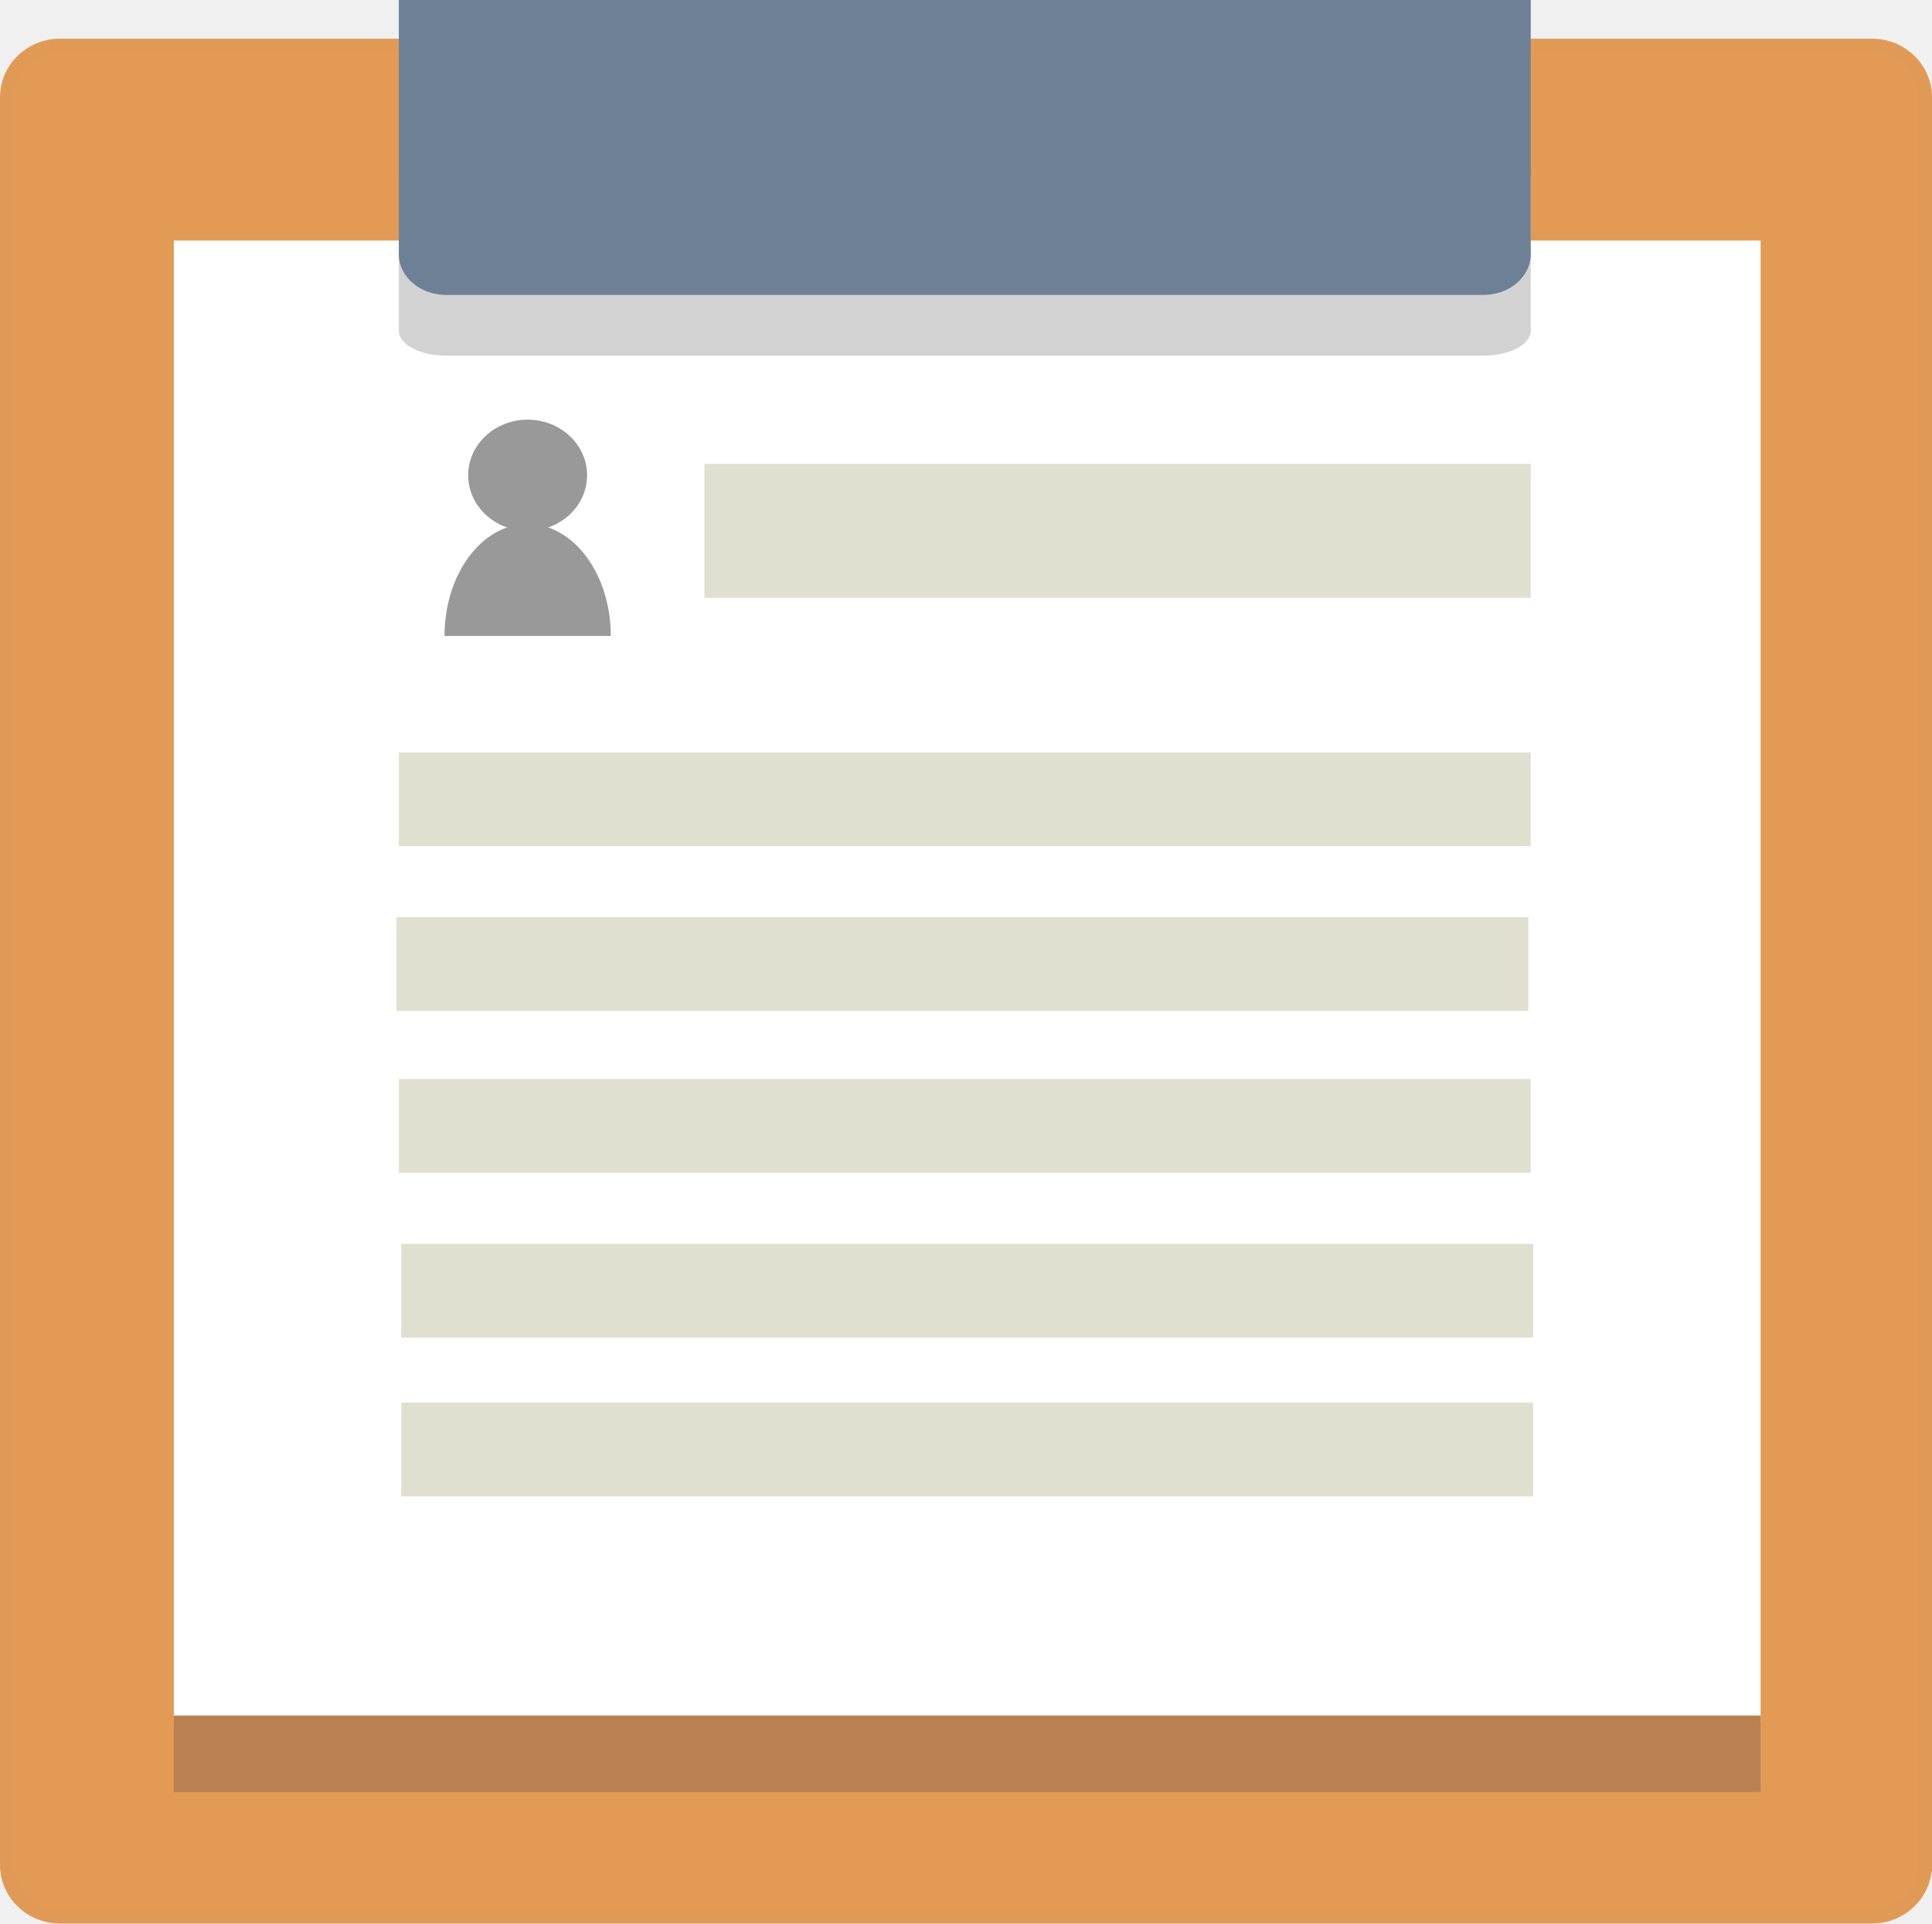
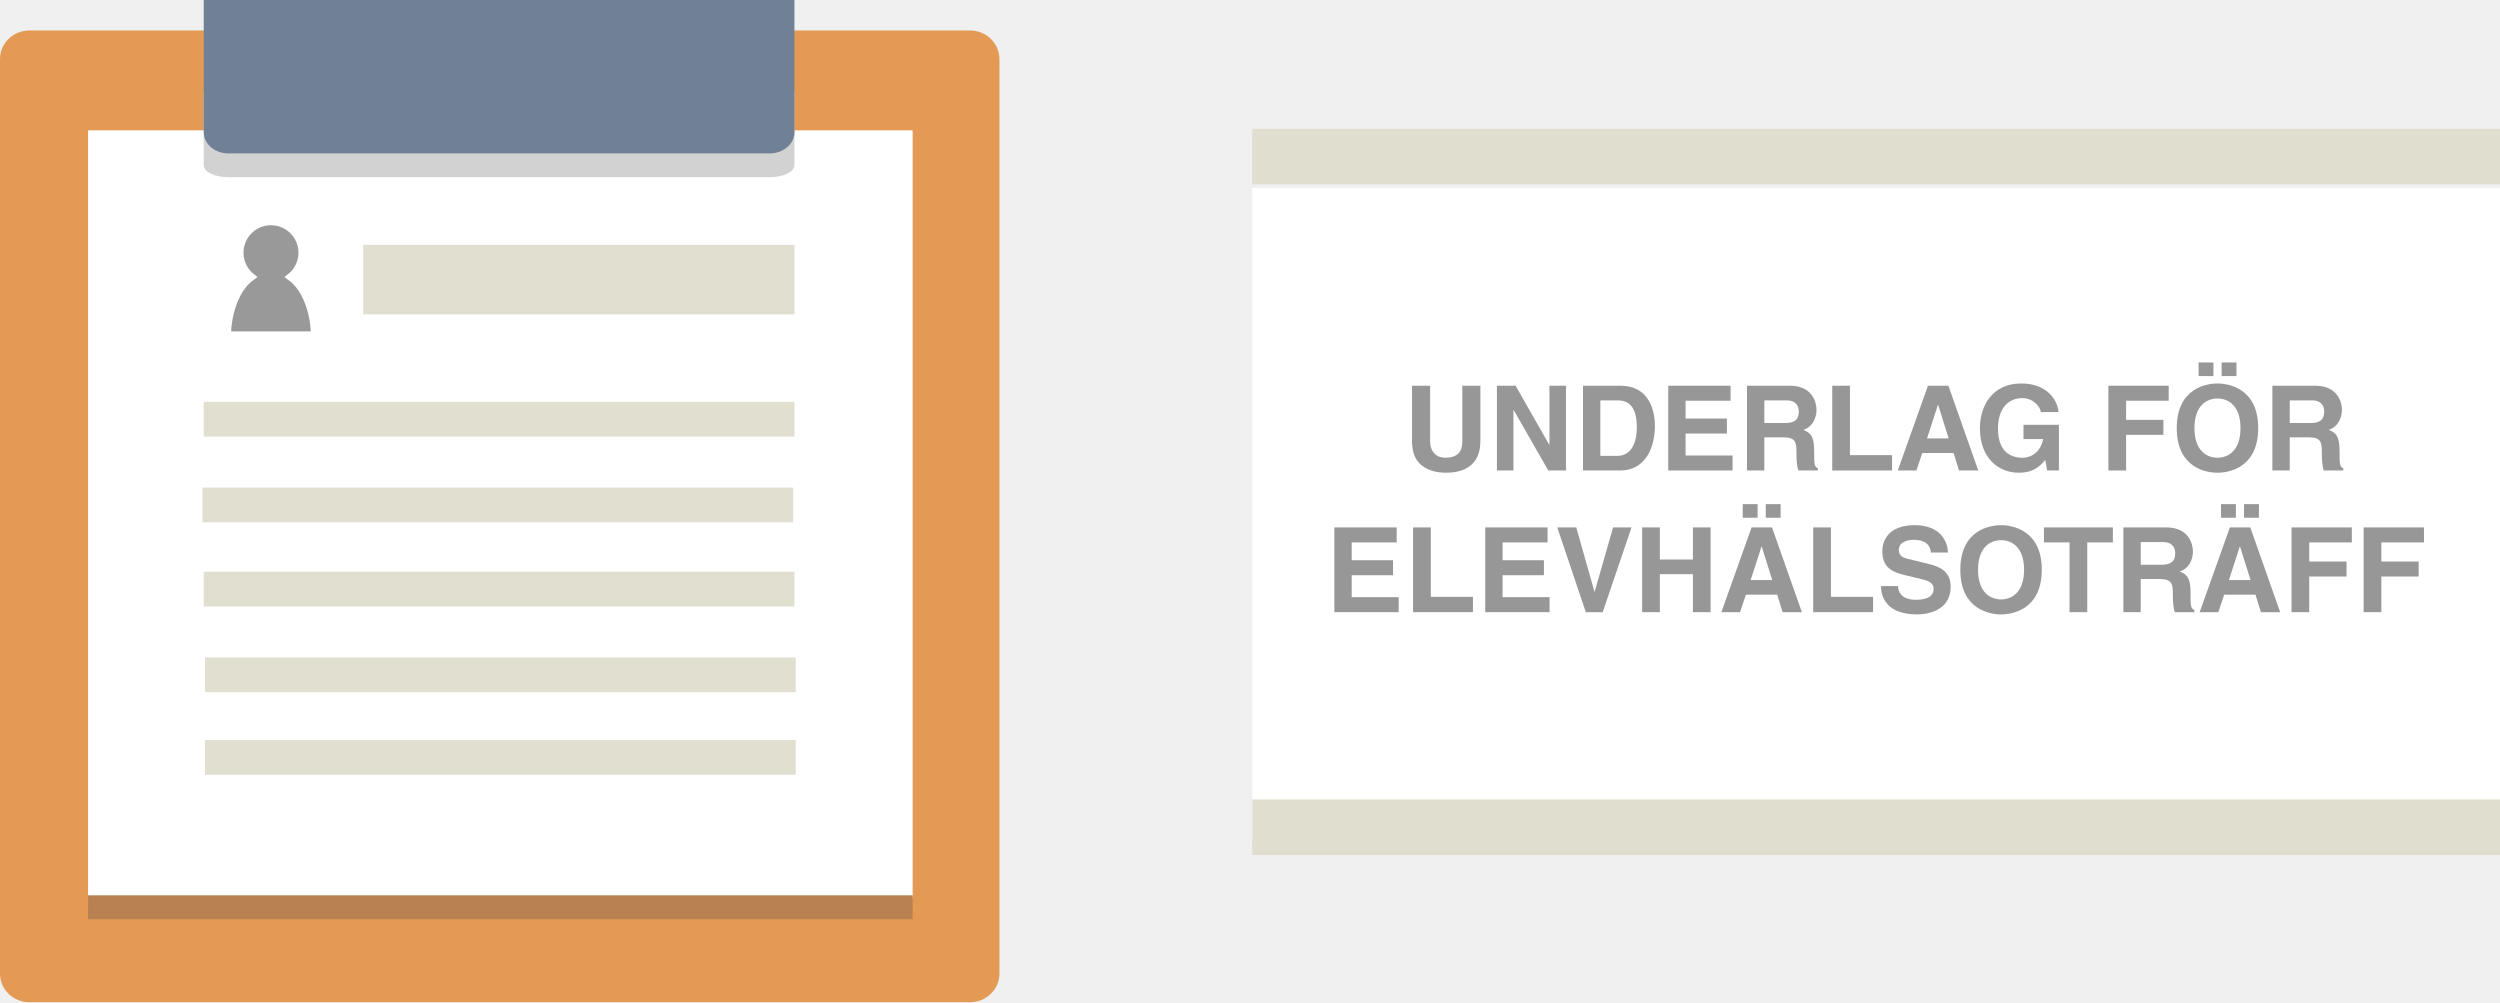
- <svg xmlns="http://www.w3.org/2000/svg" version="1.1" id="Layer_1" x="0px" y="0px" width="144.173px" height="143.561px" viewBox="0 0 144.173 143.561" enable-background="new 0 0 144.173 143.561" xml:space="preserve">
-   <path fill="#E29A54" stroke="#E19A55" stroke-miterlimit="10" d="M143.673,139.181c0,2.143-1.78,3.88-3.977,3.88H4.477  c-2.196,0-3.977-1.737-3.977-3.88V7.266c0-2.143,1.78-3.88,3.977-3.88h135.22c2.196,0,3.977,1.738,3.977,3.88V139.181z" />
-   <rect x="13.472" y="18.454" fill="#FFFFFF" stroke="#FFFFFF" stroke-miterlimit="10" width="117.411" height="109.652" />
-   <path fill="#D3D2D2" d="M114.23,13.037V24.68c0,1.029-1.577,1.863-3.521,1.863H33.282c-1.943,0-3.52-0.834-3.52-1.863V13.037H114.23  z" />
-   <path fill="#6E8096" d="M114.23,0v18.974c0,1.677-1.577,3.036-3.521,3.036H33.282c-1.943,0-3.52-1.359-3.52-3.036V0H114.23z" />
-   <line fill="#E0E0D1" stroke="#E0E0D1" stroke-width="7" stroke-miterlimit="10" x1="29.763" y1="59.651" x2="114.23" y2="59.651" />
-   <line fill="#E0E0D1" stroke="#E0E0D1" stroke-width="7" stroke-miterlimit="10" x1="29.581" y1="71.954" x2="114.049" y2="71.954" />
-   <line fill="#E0E0D1" stroke="#E0E0D1" stroke-width="7" stroke-miterlimit="10" x1="29.763" y1="84.031" x2="114.23" y2="84.031" />
-   <line fill="#E0E0D1" stroke="#E0E0D1" stroke-width="7" stroke-miterlimit="10" x1="29.943" y1="96.333" x2="114.411" y2="96.333" />
-   <line fill="#E0E0D1" stroke="#E0E0D1" stroke-width="7" stroke-miterlimit="10" x1="29.943" y1="108.184" x2="114.411" y2="108.184" />
-   <ellipse fill="#999999" cx="39.375" cy="35.471" rx="4.437" ry="4.15" />
-   <path fill="#999999" d="M33.172,47.466c0-4.616,2.778-8.358,6.204-8.358s6.205,3.742,6.205,8.358" />
-   <line fill="#E0E0D1" stroke="#E0E0D1" stroke-width="10" stroke-miterlimit="10" x1="52.569" y1="39.621" x2="114.23" y2="39.621" />
-   <rect x="13.472" y="128.541" fill="#BA8051" stroke="#BA8051" stroke-miterlimit="10" width="117.411" height="4.708" />
+ <svg xmlns="http://www.w3.org/2000/svg" version="1.1" id="Layer_1" x="0px" y="0px" width="719.929px" height="288.612px" viewBox="0 0 719.929 288.612" enable-background="new 0 0 719.929 288.612" xml:space="preserve">
+   <rect x="360.594" y="54.155" fill="#FFFFFF" width="359.333" height="188" />
+   <path fill="#E49A54" stroke="#E39A55" stroke-miterlimit="10" d="M287.311,280.368c0,4.277-3.567,7.744-7.968,7.744H8.466  c-4.4,0-7.966-3.467-7.966-7.744V17.021c0-4.278,3.565-7.746,7.966-7.746h270.877c4.4,0,7.968,3.467,7.968,7.746V280.368z" />
+   <rect x="25.862" y="38.037" fill="#FFFFFF" stroke="#FFFFFF" stroke-miterlimit="10" width="236.451" height="220.063" />
+   <path fill="#D3D2D2" d="M228.776,26.163v21.433c0,1.894-3.174,3.43-7.088,3.43H65.757c-3.915,0-7.088-1.536-7.088-3.43V26.163  H228.776z" />
+   <path fill="#708196" d="M228.776,0v38.079c0,3.365-3.174,6.093-7.088,6.093H65.757c-3.915,0-7.088-2.728-7.088-6.093V0H228.776z" />
+   <line fill="#E1DFD0" stroke="#E1DFD0" stroke-width="10" stroke-miterlimit="10" x1="58.669" y1="120.716" x2="228.776" y2="120.716" />
+   <line fill="#E1DFD0" stroke="#E1DFD0" stroke-width="10" stroke-miterlimit="10" x1="58.304" y1="145.406" x2="228.412" y2="145.406" />
+   <line fill="#E1DFD0" stroke="#E1DFD0" stroke-width="10" stroke-miterlimit="10" x1="58.669" y1="169.643" x2="228.776" y2="169.643" />
+   <line fill="#E1DFD0" stroke="#E1DFD0" stroke-width="10" stroke-miterlimit="10" x1="59.032" y1="194.333" x2="229.14" y2="194.333" />
+   <line fill="#E1DFD0" stroke="#E1DFD0" stroke-width="10" stroke-miterlimit="10" x1="59.033" y1="218.117" x2="229.142" y2="218.117" />
+   <ellipse fill="#989798" cx="78.03" cy="72.187" rx="8.935" ry="8.329" />
+   <path fill="#989798" d="M65.534,96.26c0-9.263,5.597-16.773,12.495-16.773c6.899,0,12.497,7.51,12.497,16.773" />
+   <line fill="#E1DFD0" stroke="#E1DFD0" stroke-width="20" stroke-miterlimit="10" x1="104.598" y1="80.516" x2="228.776" y2="80.516" />
+   <rect x="25.862" y="258.326" fill="#B98051" stroke="#B98051" stroke-miterlimit="10" width="236.451" height="5.89" />
+   <g>
+     <path fill="#989798" d="M426.31,126.955c0,6.425-3.875,9.179-10.029,9.179c-2.244,0-5.575-0.544-7.751-2.958   c-1.326-1.496-1.836-3.468-1.904-5.916v-16.183h5.202v15.842c0,3.4,1.972,4.896,4.352,4.896c3.501,0,4.929-1.7,4.929-4.657v-16.081   h5.202V126.955z" />
+     <path fill="#989798" d="M446.199,111.079h4.76v24.41h-5.1l-9.961-17.406h-0.068v17.406h-4.76v-24.41h5.372l9.689,16.999h0.068   V111.079z" />
+     <path fill="#989798" d="M455.856,111.079h10.776c8.228,0,9.928,7.003,9.928,11.627c0,5.235-2.074,12.783-10.131,12.783h-10.573   V111.079z M460.854,131.272h4.964c4.147,0,5.541-4.181,5.541-8.193c0-7.208-3.434-7.785-5.609-7.785h-4.896V131.272z" />
+     <path fill="#989798" d="M498.354,115.396H485.4v5.133H497.3v4.317H485.4v6.324h13.531v4.317h-18.528v-24.41h17.95V115.396z" />
+     <path fill="#989798" d="M503.081,111.079h12.341c6.494,0,7.684,4.793,7.684,6.901c0,2.686-1.359,4.998-3.773,5.813   c2.006,0.884,3.094,1.632,3.094,6.188c0,3.569,0,4.454,1.088,4.861v0.646h-5.645c-0.34-1.156-0.543-2.414-0.543-4.93   c0-3.332-0.204-4.624-3.979-4.624h-5.27v9.553h-4.997V111.079z M514.063,121.822c2.651,0,3.943-0.918,3.943-3.332   c0-1.292-0.578-3.196-3.57-3.196h-6.357v6.527H514.063z" />
+     <path fill="#989798" d="M532.729,131.069h12.137v4.419h-17.236v-24.41h5.1V131.069z" />
+     <path fill="#989798" d="M551.87,135.488h-5.371l8.703-24.41h5.882l8.601,24.41h-5.542l-1.563-5.031h-9.009L551.87,135.488z    M554.93,126.241h6.222l-3.026-9.655h-0.067L554.93,126.241z" />
+     <path fill="#989798" d="M582.707,122.332h10.199v13.157h-3.4l-0.51-3.06c-1.291,1.496-3.161,3.706-7.615,3.706   c-5.881,0-11.219-4.216-11.219-12.783c0-6.629,3.672-12.919,11.865-12.919h0.068c7.479,0,10.437,4.862,10.709,8.228h-5.1   c0-0.952-1.734-4.012-5.338-4.012c-3.638,0-7.004,2.516-7.004,8.771c0,6.664,3.639,8.397,7.105,8.397   c1.122,0,4.861-0.442,5.916-5.371h-5.678V122.332z" />
+     <path fill="#989798" d="M612.254,135.488h-5.1v-24.41h17.373v4.318h-12.273v5.507h10.743v4.317h-10.743V135.488z" />
+     <path fill="#989798" d="M638.569,110.433c3.229,0,11.729,1.394,11.729,12.851c0,11.457-8.499,12.851-11.729,12.851   s-11.729-1.394-11.729-12.851C626.841,111.827,635.34,110.433,638.569,110.433z M638.569,131.816c2.754,0,6.629-1.7,6.629-8.533   c0-6.833-3.875-8.533-6.629-8.533s-6.63,1.7-6.63,8.533C631.939,130.117,635.815,131.816,638.569,131.816z M637.414,108.291h-4.284   v-3.91h4.284V108.291z M644.043,108.291h-4.283v-3.91h4.283V108.291z" />
+     <path fill="#989798" d="M654.381,111.079h12.341c6.493,0,7.683,4.793,7.683,6.901c0,2.686-1.359,4.998-3.773,5.813   c2.006,0.884,3.094,1.632,3.094,6.188c0,3.569,0,4.454,1.088,4.861v0.646h-5.644c-0.34-1.156-0.544-2.414-0.544-4.93   c0-3.332-0.204-4.624-3.978-4.624h-5.27v9.553h-4.997V111.079z M665.361,121.822c2.652,0,3.943-0.918,3.943-3.332   c0-1.292-0.577-3.196-3.569-3.196h-6.357v6.527H665.361z" />
+     <path fill="#989798" d="M402.204,156.196h-12.953v5.133h11.899v4.317h-11.899v6.324h13.531v4.317h-18.528v-24.41h17.95V156.196z" />
+     <path fill="#989798" d="M412.031,171.869h12.137v4.419h-17.236v-24.41h5.099V171.869z" />
+     <path fill="#989798" d="M445.655,156.196h-12.953v5.133h11.899v4.317h-11.899v6.324h13.531v4.317h-18.528v-24.41h17.95V156.196z" />
+     <path fill="#989798" d="M464.525,151.878h5.304l-8.295,24.41h-4.862l-8.227-24.41h5.474l5.235,18.494h0.068L464.525,151.878z" />
+     <path fill="#989798" d="M477.99,165.341v10.947h-5.1v-24.41h5.1v9.247h9.52v-9.247h5.1v24.41h-5.1v-10.947H477.99z" />
+     <path fill="#989798" d="M501.076,176.288h-5.372l8.703-24.41h5.882l8.602,24.41h-5.542l-1.563-5.031h-9.01L501.076,176.288z    M506.141,149.091h-4.283v-3.91h4.283V149.091z M504.136,167.041h6.222l-3.026-9.655h-0.067L504.136,167.041z M512.771,149.091   h-4.283v-3.91h4.283V149.091z" />
+     <path fill="#989798" d="M527.255,171.869h12.137v4.419h-17.236v-24.41h5.1V171.869z" />
+     <path fill="#989798" d="M546.566,168.775c0.035,1.36,0.715,3.943,5.168,3.943c2.414,0,5.1-0.578,5.1-3.162   c0-1.904-1.836-2.414-4.42-3.025l-2.617-0.612c-3.943-0.918-7.752-1.802-7.752-7.173c0-2.72,1.463-7.514,9.384-7.514   c7.479,0,9.485,4.896,9.519,7.887h-4.895c-0.137-1.088-0.545-3.671-4.998-3.671c-1.938,0-4.25,0.714-4.25,2.924   c0,1.904,1.564,2.312,2.584,2.55l5.949,1.461c3.332,0.816,6.392,2.176,6.392,6.562c0,7.343-7.479,7.989-9.621,7.989   c-8.907,0-10.437-5.133-10.437-8.159H546.566z" />
+     <path fill="#989798" d="M576.248,151.232c3.229,0,11.729,1.394,11.729,12.851c0,11.457-8.499,12.851-11.729,12.851   s-11.729-1.394-11.729-12.851C564.52,152.626,573.019,151.232,576.248,151.232z M576.248,172.616c2.754,0,6.629-1.7,6.629-8.533   c0-6.833-3.875-8.533-6.629-8.533s-6.629,1.7-6.629,8.533C569.619,170.917,573.494,172.616,576.248,172.616z" />
+     <path fill="#989798" d="M601.068,176.288h-5.1v-20.092h-7.377v-4.318h19.854v4.318h-7.377V176.288z" />
+     <path fill="#989798" d="M611.474,151.878h12.341c6.493,0,7.684,4.793,7.684,6.901c0,2.686-1.36,4.998-3.774,5.813   c2.006,0.884,3.094,1.632,3.094,6.188c0,3.569,0,4.454,1.088,4.861v0.646h-5.644c-0.34-1.156-0.544-2.414-0.544-4.93   c0-3.332-0.204-4.624-3.978-4.624h-5.27v9.553h-4.997V151.878z M622.454,162.622c2.651,0,3.944-0.918,3.944-3.332   c0-1.292-0.578-3.196-3.57-3.196h-6.357v6.527H622.454z" />
+     <path fill="#989798" d="M638.809,176.288h-5.371l8.703-24.41h5.881l8.602,24.41h-5.542l-1.563-5.031h-9.009L638.809,176.288z    M643.874,149.091h-4.283v-3.91h4.283V149.091z M641.868,167.041h6.222l-3.025-9.655h-0.068L641.868,167.041z M650.504,149.091   h-4.284v-3.91h4.284V149.091z" />
+     <path fill="#989798" d="M664.989,176.288h-5.1v-24.41h17.372v4.318h-12.272v5.507h10.742v4.317h-10.742V176.288z" />
+     <path fill="#989798" d="M685.763,176.288h-5.1v-24.41h17.372v4.318h-12.272v5.507h10.742v4.317h-10.742V176.288z" />
+   </g>
+   <line fill="#E0DFCF" stroke="#E0DFCF" stroke-width="16" stroke-miterlimit="10" x1="360.594" y1="45.085" x2="719.928" y2="45.085" />
+   <line fill="#E0DFCF" stroke="#E0DFCF" stroke-width="16" stroke-miterlimit="10" x1="360.594" y1="238.215" x2="719.928" y2="238.215" />
+   <path fill="#999999" stroke="#FFFFFF" stroke-width="2" stroke-miterlimit="10" d="M90.526,96.44c0-4.787-1.724-12.959-6.953-16.693  c2.052-1.633,3.371-4.147,3.371-6.974c0-4.923-3.991-8.914-8.914-8.914s-8.914,3.991-8.914,8.914c0,2.827,1.319,5.341,3.371,6.974  c-5.229,3.734-6.953,11.907-6.953,16.693H90.526" />
+   <g>
+ </g>
+   <g>
+ </g>
+   <g>
+ </g>
+   <g>
+ </g>
+   <g>
+ </g>
+   <g>
+ </g>
</svg>
